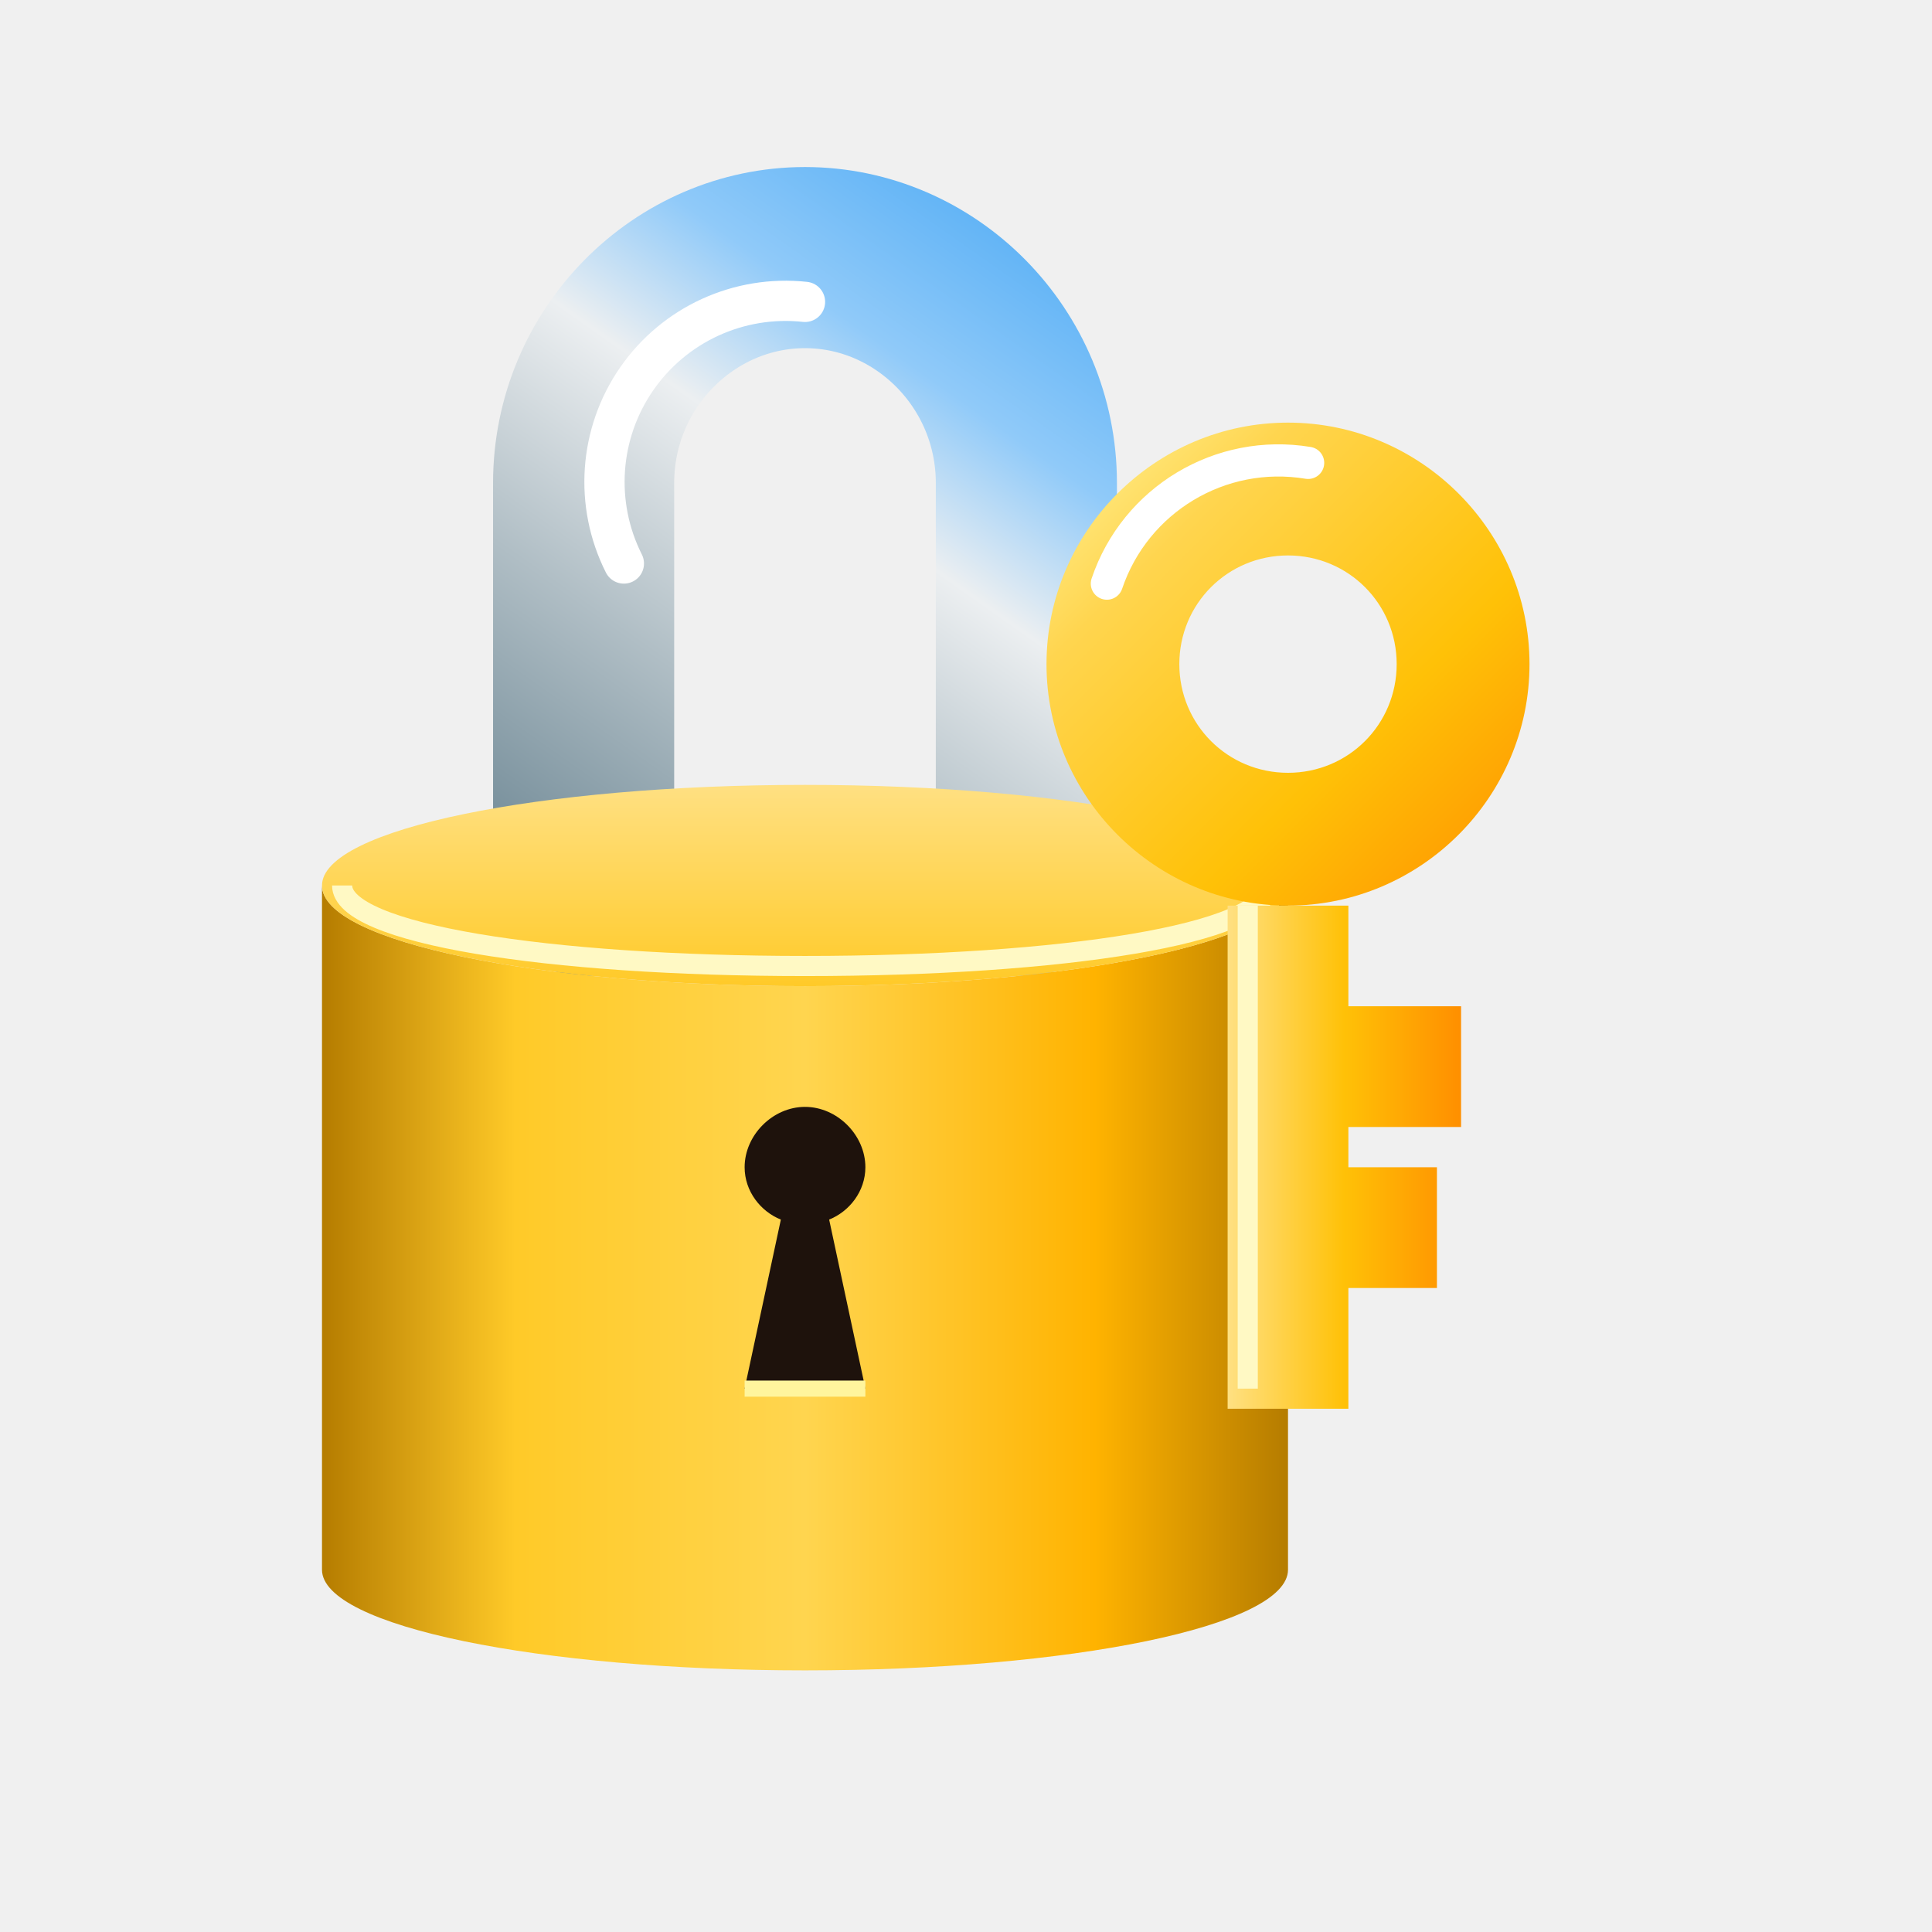
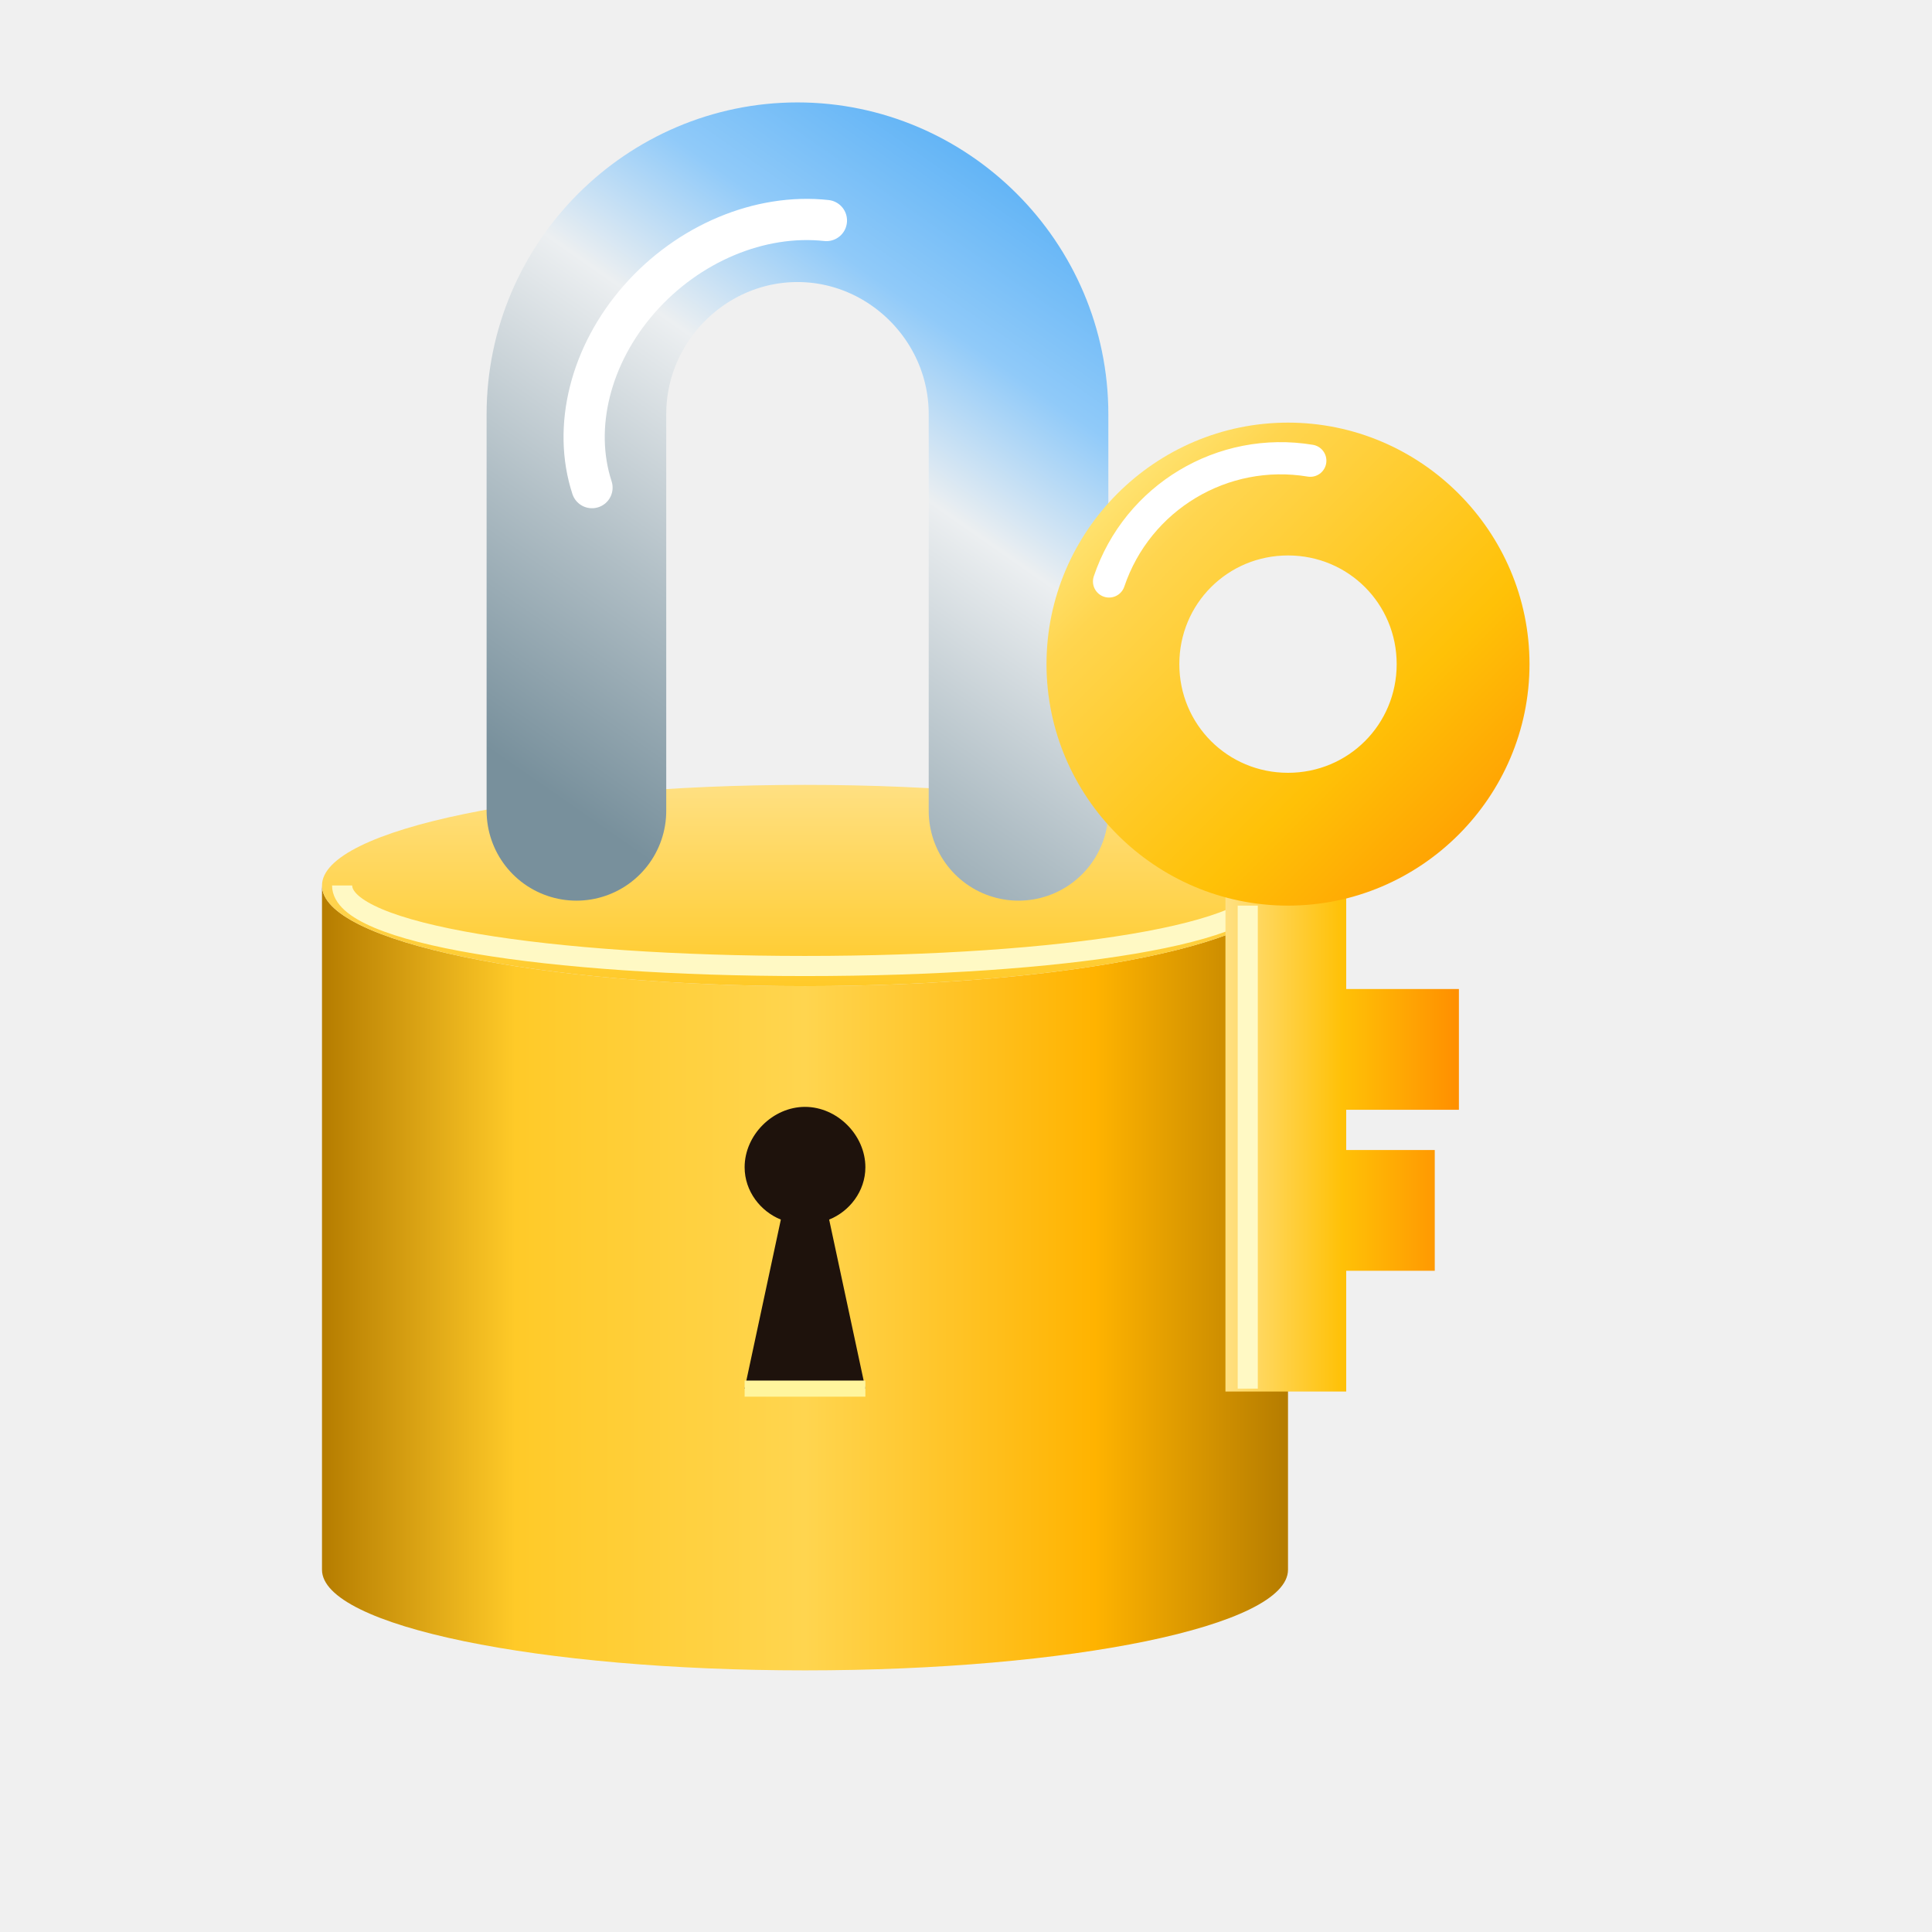
- <svg xmlns="http://www.w3.org/2000/svg" width="48" height="48" viewBox="0 0 48 48" version="1.1">
-   <defs>
-     <linearGradient id="shackle_grad" x1="14.5" y1="22" x2="25.5" y2="6.4" gradientUnits="userSpaceOnUse">
-       <stop offset="0%" stop-color="#78909C" />
-       <stop offset="30%" stop-color="#B0BEC5" />
-       <stop offset="60%" stop-color="#ECEFF1" />
-       <stop offset="80%" stop-color="#90CAF9" />
-       <stop offset="100%" stop-color="#64B5F6" />
+ <svg xmlns="http://www.w3.org/2000/svg" width="48" height="48" viewBox="0 0 48 48" version="1.1" id="svg29">
+   <defs id="defs19">
+     <linearGradient id="shackle_grad" x1="14.5" y1="22" x2="25.5" y2="6.4" gradientUnits="userSpaceOnUse" gradientTransform="matrix(0.9984808,0,0,0.9852078,-0.156907,-1.529081)">
+       <stop offset="0%" stop-color="#78909C" id="stop1" />
+       <stop offset="30%" stop-color="#B0BEC5" id="stop2" />
+       <stop offset="60%" stop-color="#ECEFF1" id="stop3" />
+       <stop offset="80%" stop-color="#90CAF9" id="stop4" />
+       <stop offset="100%" stop-color="#64B5F6" id="stop5" />
    </linearGradient>
    <linearGradient id="body_grad" x1="8" y1="30.5" x2="32" y2="30.5" gradientUnits="userSpaceOnUse">
-       <stop offset="0%" stop-color="#B57C00" />
-       <stop offset="20%" stop-color="#FFCA28" />
-       <stop offset="50%" stop-color="#FFD54F" />
-       <stop offset="80%" stop-color="#FFB300" />
-       <stop offset="100%" stop-color="#B57C00" />
+       <stop offset="0%" stop-color="#B57C00" id="stop6" />
+       <stop offset="20%" stop-color="#FFCA28" id="stop7" />
+       <stop offset="50%" stop-color="#FFD54F" id="stop8" />
+       <stop offset="80%" stop-color="#FFB300" id="stop9" />
+       <stop offset="100%" stop-color="#B57C00" id="stop10" />
    </linearGradient>
    <linearGradient id="top_grad" x1="20" y1="19.5" x2="20" y2="24.5" gradientUnits="userSpaceOnUse">
-       <stop offset="0%" stop-color="#FFE082" />
-       <stop offset="100%" stop-color="#FFCA28" />
+       <stop offset="0%" stop-color="#FFE082" id="stop11" />
+       <stop offset="100%" stop-color="#FFCA28" id="stop12" />
    </linearGradient>
    <linearGradient id="key_head_grad" x1="26" y1="10.5" x2="38" y2="22.5" gradientUnits="userSpaceOnUse">
-       <stop offset="0%" stop-color="#FFF59D" />
-       <stop offset="25%" stop-color="#FFD54F" />
-       <stop offset="65%" stop-color="#FFC107" />
-       <stop offset="100%" stop-color="#FF8F00" />
+       <stop offset="0%" stop-color="#FFF59D" id="stop13" />
+       <stop offset="25%" stop-color="#FFD54F" id="stop14" />
+       <stop offset="65%" stop-color="#FFC107" id="stop15" />
+       <stop offset="100%" stop-color="#FF8F00" id="stop16" />
    </linearGradient>
-     <linearGradient id="key_shaft_grad" x1="30.5" y1="28.75" x2="36.3" y2="28.75" gradientUnits="userSpaceOnUse">
-       <stop offset="0%" stop-color="#FFE082" />
-       <stop offset="50%" stop-color="#FFC107" />
-       <stop offset="100%" stop-color="#FF8F00" />
+     <linearGradient id="key_shaft_grad" x1="30.5" y1="28.75" x2="36.3" y2="28.75" gradientUnits="userSpaceOnUse" gradientTransform="translate(-0.05351171,-0.4280936)">
+       <stop offset="0%" stop-color="#FFE082" id="stop17" />
+       <stop offset="50%" stop-color="#FFC107" id="stop18" />
+       <stop offset="100%" stop-color="#FF8F00" id="stop19" />
    </linearGradient>
  </defs>
-   <g id="padlock_and_key">
-     <path fill="none" stroke="url(#shackle_grad)" stroke-width="4.5" stroke-linecap="round" d="M 14.5,22 V 12 C 14.5,8.9 17,6.4 20,6.4 C 23,6.4 25.5,8.9 25.5,12 V 22" />
-     <path fill="none" stroke="#FFFFFF" stroke-width="1.0" stroke-linecap="round" d="M 15.5,14 A 4.5,4.5 0 0 1 20,7.5" />
-     <path fill="url(#body_grad)" d="M 8,22 L 8,39 C 8,40.4 13.4,41.5 20,41.5 C 26.6,41.5 32,40.4 32,39 L 32,22 C 32,23.4 26.6,24.5 20,24.5 C 13.4,24.5 8,23.4 8,22 Z" />
-     <path fill="url(#top_grad)" d="M 20,24.5 C 26.6,24.5 32,23.4 32,22 C 32,20.6 26.6,19.5 20,19.5 C 13.4,19.5 8,20.6 8,22 C 8,23.4 13.4,24.5 20,24.5 Z" />
-     <path fill="none" stroke="#FFF9C4" stroke-width="0.5" d="M 8.5,22 C 8.5,23.2 13.6,24 20,24 C 26.4,24 31.5,23.2 31.5,22" />
-     <path fill="#1E120C" d="M 20,27.5 C 19.2,27.5 18.5,28.2 18.5,29 C 18.5,29.6 18.9,30.1 19.4,30.3 L 18.5,34.5 H 21.5 L 20.6,30.3 C 21.1,30.1 21.5,29.6 21.5,29 C 21.5,28.2 20.8,27.5 20,27.5 Z" />
-     <path fill="none" stroke="#FFF59D" stroke-width="0.4" d="M 18.5,34.5 H 21.5" />
-     <path fill="url(#key_head_grad)" d="M 32,10.5 C 28.7,10.5 26,13.2 26,16.5 C 26,19.8 28.7,22.5 32,22.5 C 35.3,22.5 38,19.8 38,16.5 C 38,13.2 35.3,10.5 32,10.5 Z M 32,13.8 C 33.5,13.8 34.7,15 34.7,16.5 C 34.7,18 33.5,19.2 32,19.2 C 30.5,19.2 29.3,18 29.3,16.5 C29.3,15 30.5,13.8 32,13.8 Z" />
-     <path fill="url(#key_shaft_grad)" d="M 30.5,22.5 H 33.5 V 25 H 36.3 V 28 H 33.5 V 29 H 35.7 V 32 H 33.5 V 35 H 30.5 Z" />
-     <path fill="none" stroke="#FFF9C4" stroke-width="0.5" d="M 31.0,22.5 V 34.5" />
-     <path fill="none" stroke="#FFFFFF" stroke-width="0.8" stroke-linecap="round" d="M 27.5,14.5 A 4.5,4.5 0 0 1 32.5,11.5" />
-   </g>
+   <path fill="url(#body_grad)" d="m 8,22 v 17 c 0,1.4 5.4,2.5 12,2.5 6.6,0 12,-1.1 12,-2.5 V 22 c 0,1.4 -5.4,2.5 -12,2.5 C 13.4,24.5 8,23.4 8,22 Z" id="path21" style="fill:url(#body_grad)" />
+   <path fill="url(#top_grad)" d="m 20,24.5 c 6.6,0 12,-1.1 12,-2.5 0,-1.4 -5.4,-2.5 -12,-2.5 -6.6,0 -12,1.1 -12,2.5 0,1.4 5.4,2.5 12,2.5 z" id="path22" style="fill:url(#top_grad)" />
+   <path fill="none" stroke="#fff9c4" stroke-width="0.5" d="m 8.5,22 c 0,1.2 5.1,2 11.5,2 6.4,0 11.5,-0.8 11.5,-2" id="path23" />
+   <path fill="#1e120c" d="m 20,27.5 c -0.8,0 -1.5,0.7 -1.5,1.5 0,0.6 0.4,1.1 0.9,1.3 l -0.9,4.2 h 3 l -0.9,-4.2 c 0.5,-0.2 0.9,-0.7 0.9,-1.3 0,-0.8 -0.7,-1.5 -1.5,-1.5 z" id="path24" />
+   <path fill="none" stroke="#fff59d" stroke-width="0.4" d="m 18.5,34.5 h 3" id="path25" />
+   <path fill="url(#key_shaft_grad)" d="m 30.446,22.072 h 3 v 2.5 h 2.8 v 3 h -2.8 v 1 h 2.2 v 3 h -2.2 v 3 h -3 z" id="path27" style="fill:url(#key_shaft_grad)" />
+   <path fill="none" stroke="#fff9c4" stroke-width="0.5" d="m 31,22.5 v 12" id="path28" />
+   <path fill="none" stroke="url(#shackle_grad)" stroke-width="4.463" stroke-linecap="round" d="m 14.321,20.145 v -9.852 c 0,-3.054 2.496,-5.517 5.492,-5.517 2.995,0 5.492,2.463 5.492,5.517 v 9.852" id="path19" style="stroke:url(#shackle_grad)" />
+   <path fill="url(#key_head_grad)" d="m 32,10.5 c -3.3,0 -6,2.7 -6,6 0,3.3 2.7,6 6,6 3.3,0 6,-2.7 6,-6 0,-3.3 -2.7,-6 -6,-6 z m 0,3.3 c 1.5,0 2.7,1.2 2.7,2.7 0,1.5 -1.2,2.7 -2.7,2.7 -1.5,0 -2.7,-1.2 -2.7,-2.7 0,-1.5 1.2,-2.7 2.7,-2.7 z" id="path26" style="fill:url(#key_head_grad)" />
+   <path fill="none" stroke="#ffffff" stroke-width="1.024" stroke-linecap="round" d="M 14.708,12.115 A 4.211,5.043 48.581 0 1 20.532,5.479" id="path20" />
+   <path fill="none" stroke="#ffffff" stroke-width="0.8" stroke-linecap="round" d="m 27.554,14.446 a 4.5,4.5 0 0 1 5,-3" id="path29" />
</svg>
